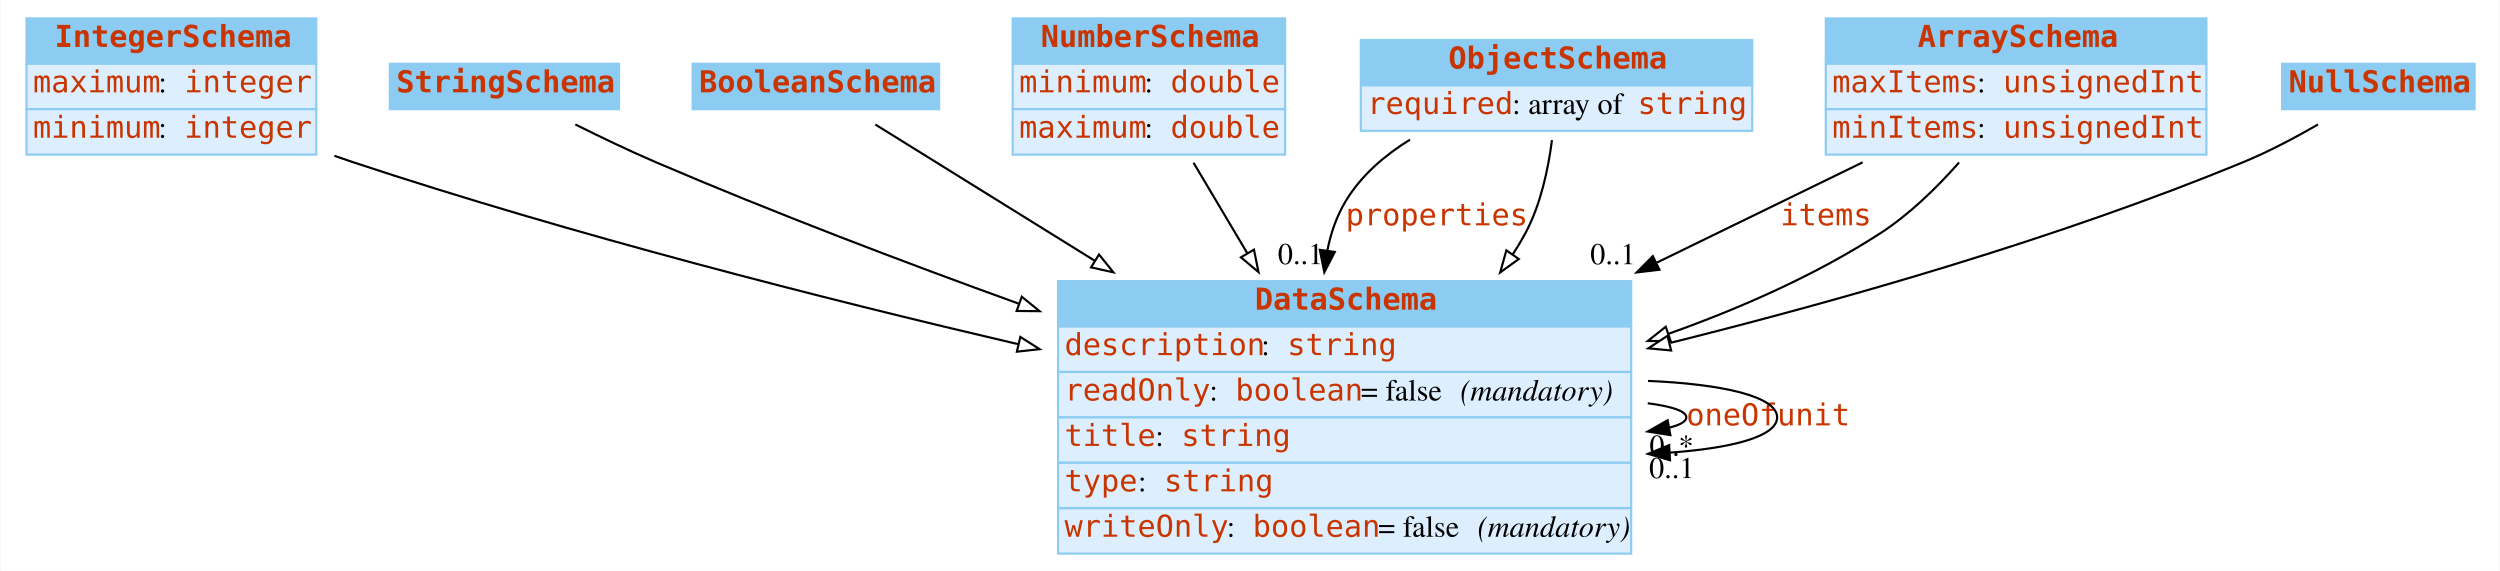
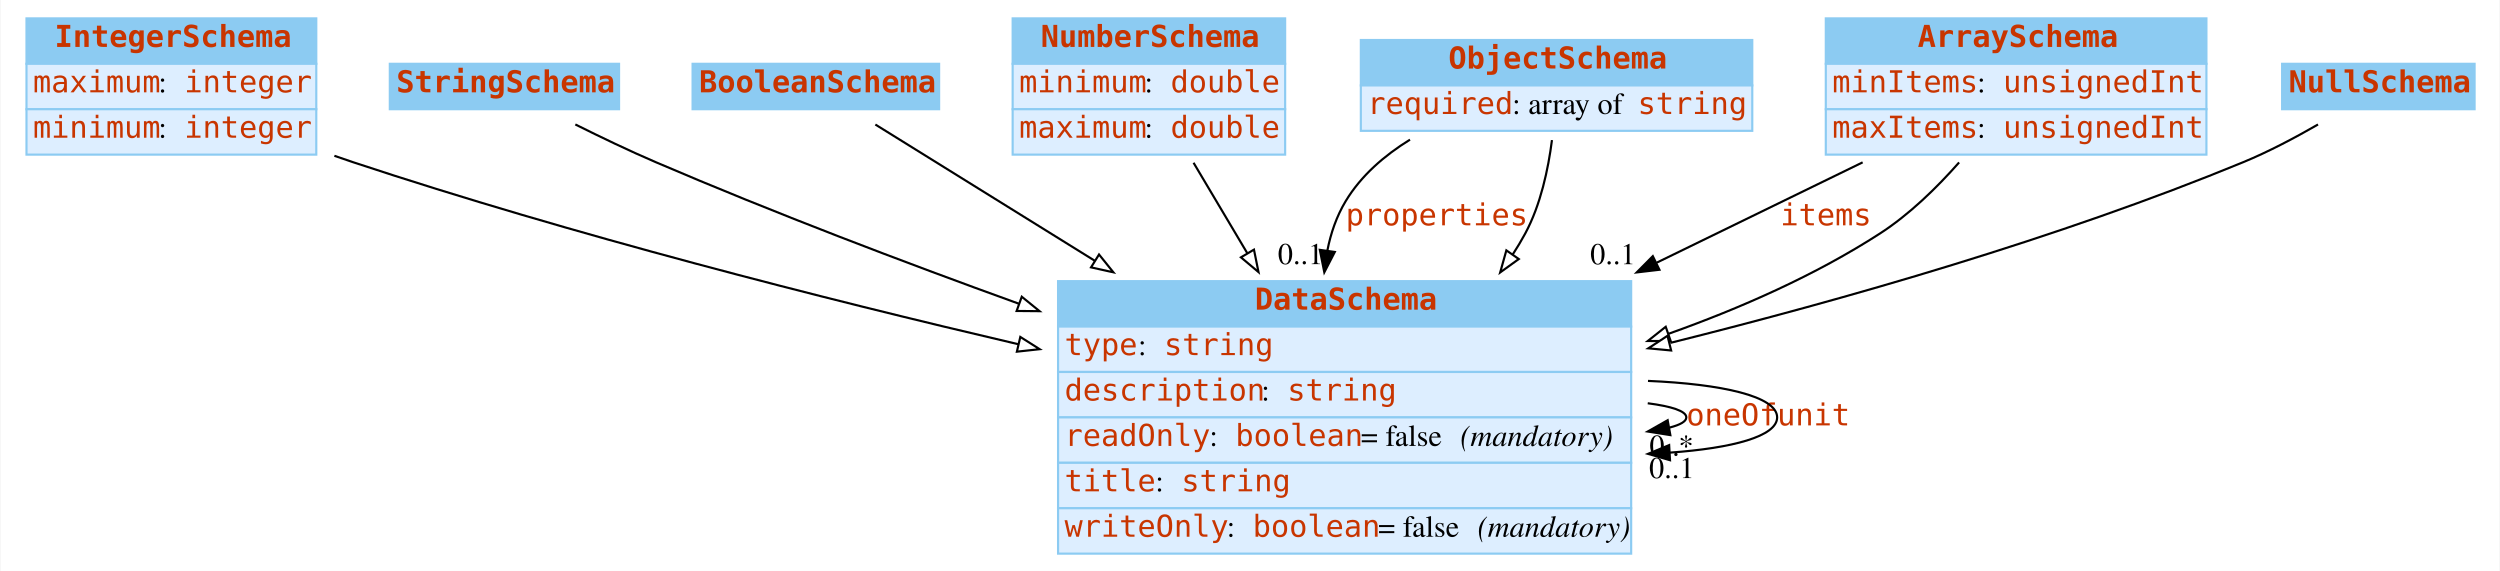
<svg xmlns="http://www.w3.org/2000/svg" width="1156pt" height="264pt" viewBox="0.00 0.00 1155.50 264.00">
  <g id="graph0" class="graph" transform="scale(1 1) rotate(0) translate(4 260)">
    <polygon fill="white" stroke="none" points="-4,4 -4,-260 1151.5,-260 1151.5,4 -4,4" />
    <g id="node1" class="node">
      <polygon fill="#8ccbf2" stroke="none" points="8,-230.5 8,-251.5 142,-251.5 142,-230.5 8,-230.5" />
      <polygon fill="none" stroke="#8ccbf2" points="8,-230.5 8,-251.5 142,-251.5 142,-230.5 8,-230.5" />
      <text text-anchor="start" x="21" y="-238.3" font-family="mono" font-weight="bold" font-size="14.00" fill="#c83500">IntegerSchema</text>
      <polygon fill="#ddeeff" stroke="none" points="8,-209.5 8,-230.5 142,-230.5 142,-209.5 8,-209.5" />
      <polygon fill="none" stroke="#8ccbf2" points="8,-209.5 8,-230.5 142,-230.5 142,-209.5 8,-209.5" />
      <text text-anchor="start" x="11" y="-217.3" font-family="mono" font-size="14.00" fill="#c83500">maximum</text>
      <text text-anchor="start" x="69" y="-217.3" font-family="Times,serif" font-size="14.00"> : </text>
      <text text-anchor="start" x="81" y="-217.3" font-family="mono" font-size="14.00" fill="#c83500">integer</text>
      <polygon fill="#ddeeff" stroke="none" points="8,-188.5 8,-209.5 142,-209.5 142,-188.5 8,-188.5" />
      <polygon fill="none" stroke="#8ccbf2" points="8,-188.5 8,-209.5 142,-209.5 142,-188.5 8,-188.5" />
      <text text-anchor="start" x="11" y="-196.3" font-family="mono" font-size="14.00" fill="#c83500">minimum</text>
      <text text-anchor="start" x="69" y="-196.3" font-family="Times,serif" font-size="14.00"> : </text>
      <text text-anchor="start" x="81" y="-196.3" font-family="mono" font-size="14.00" fill="#c83500">integer</text>
    </g>
    <g id="node8" class="node">
      <polygon fill="#8ccbf2" stroke="none" points="485,-109 485,-130 750,-130 750,-109 485,-109" />
      <polygon fill="none" stroke="#8ccbf2" points="485,-109 485,-130 750,-130 750,-109 485,-109" />
      <text text-anchor="start" x="576" y="-116.8" font-family="mono" font-weight="bold" font-size="14.00" fill="#c83500">DataSchema</text>
      <polygon fill="#ddeeff" stroke="none" points="485,-88 485,-109 750,-109 750,-88 485,-88" />
      <polygon fill="none" stroke="#8ccbf2" points="485,-88 485,-109 750,-109 750,-88 485,-88" />
-       <text text-anchor="start" x="488" y="-95.8" font-family="mono" font-size="14.00" fill="#c83500">description</text>
-       <text text-anchor="start" x="579" y="-95.8" font-family="Times,serif" font-size="14.00"> : </text>
-       <text text-anchor="start" x="591" y="-95.8" font-family="mono" font-size="14.00" fill="#c83500">string</text>
+       <text text-anchor="start" x="488" y="-95.8" font-family="mono" font-size="14.00" fill="#c83500">type</text>
+       <text text-anchor="start" x="522" y="-95.8" font-family="Times,serif" font-size="14.00"> : </text>
+       <text text-anchor="start" x="534" y="-95.8" font-family="mono" font-size="14.00" fill="#c83500">string</text>
      <polygon fill="#ddeeff" stroke="none" points="485,-67 485,-88 750,-88 750,-67 485,-67" />
      <polygon fill="none" stroke="#8ccbf2" points="485,-67 485,-88 750,-88 750,-67 485,-67" />
-       <text text-anchor="start" x="488" y="-74.8" font-family="mono" font-size="14.00" fill="#c83500">readOnly</text>
-       <text text-anchor="start" x="555" y="-74.8" font-family="Times,serif" font-size="14.00"> : </text>
-       <text text-anchor="start" x="567" y="-74.8" font-family="mono" font-size="14.00" fill="#c83500">boolean</text>
-       <text text-anchor="start" x="625" y="-74.8" font-family="Times,serif" font-size="14.00"> = false </text>
-       <text text-anchor="start" x="671" y="-74.8" font-family="Times,serif" font-style="italic" font-size="14.00">(mandatory)</text>
+       <text text-anchor="start" x="488" y="-74.8" font-family="mono" font-size="14.00" fill="#c83500">description</text>
+       <text text-anchor="start" x="579" y="-74.8" font-family="Times,serif" font-size="14.00"> : </text>
+       <text text-anchor="start" x="591" y="-74.8" font-family="mono" font-size="14.00" fill="#c83500">string</text>
      <polygon fill="#ddeeff" stroke="none" points="485,-46 485,-67 750,-67 750,-46 485,-46" />
      <polygon fill="none" stroke="#8ccbf2" points="485,-46 485,-67 750,-67 750,-46 485,-46" />
-       <text text-anchor="start" x="488" y="-53.8" font-family="mono" font-size="14.00" fill="#c83500">title</text>
-       <text text-anchor="start" x="530" y="-53.8" font-family="Times,serif" font-size="14.00"> : </text>
-       <text text-anchor="start" x="542" y="-53.8" font-family="mono" font-size="14.00" fill="#c83500">string</text>
+       <text text-anchor="start" x="488" y="-53.8" font-family="mono" font-size="14.00" fill="#c83500">readOnly</text>
+       <text text-anchor="start" x="555" y="-53.8" font-family="Times,serif" font-size="14.00"> : </text>
+       <text text-anchor="start" x="567" y="-53.8" font-family="mono" font-size="14.00" fill="#c83500">boolean</text>
+       <text text-anchor="start" x="625" y="-53.8" font-family="Times,serif" font-size="14.00"> = false </text>
+       <text text-anchor="start" x="671" y="-53.8" font-family="Times,serif" font-style="italic" font-size="14.00">(mandatory)</text>
      <polygon fill="#ddeeff" stroke="none" points="485,-25 485,-46 750,-46 750,-25 485,-25" />
      <polygon fill="none" stroke="#8ccbf2" points="485,-25 485,-46 750,-46 750,-25 485,-25" />
-       <text text-anchor="start" x="488" y="-32.8" font-family="mono" font-size="14.00" fill="#c83500">type</text>
-       <text text-anchor="start" x="522" y="-32.8" font-family="Times,serif" font-size="14.00"> : </text>
-       <text text-anchor="start" x="534" y="-32.8" font-family="mono" font-size="14.00" fill="#c83500">string</text>
+       <text text-anchor="start" x="488" y="-32.8" font-family="mono" font-size="14.00" fill="#c83500">title</text>
+       <text text-anchor="start" x="530" y="-32.8" font-family="Times,serif" font-size="14.00"> : </text>
+       <text text-anchor="start" x="542" y="-32.8" font-family="mono" font-size="14.00" fill="#c83500">string</text>
      <polygon fill="#ddeeff" stroke="none" points="485,-4 485,-25 750,-25 750,-4 485,-4" />
      <polygon fill="none" stroke="#8ccbf2" points="485,-4 485,-25 750,-25 750,-4 485,-4" />
      <text text-anchor="start" x="488" y="-11.8" font-family="mono" font-size="14.00" fill="#c83500">writeOnly</text>
      <text text-anchor="start" x="563" y="-11.8" font-family="Times,serif" font-size="14.00"> : </text>
      <text text-anchor="start" x="575" y="-11.8" font-family="mono" font-size="14.00" fill="#c83500">boolean</text>
      <text text-anchor="start" x="633" y="-11.8" font-family="Times,serif" font-size="14.00"> = false </text>
      <text text-anchor="start" x="679" y="-11.8" font-family="Times,serif" font-style="italic" font-size="14.00">(mandatory)</text>
    </g>
-     <g id="edge7" class="edge">
+     <g id="edge6" class="edge">
      <path fill="none" stroke="black" d="M150.369,-187.964C153.272,-186.934 156.157,-185.942 159,-185 260.191,-151.477 376.605,-121.851 466.743,-100.798" />
      <polygon fill="white" stroke="black" points="467.543,-104.206 476.49,-98.531 465.957,-97.388 467.543,-104.206" />
    </g>
    <g id="node2" class="node">
      <polygon fill="#8ccbf2" stroke="none" points="176,-209.5 176,-230.5 282,-230.5 282,-209.5 176,-209.5" />
      <polygon fill="none" stroke="#8ccbf2" points="176,-209.5 176,-230.5 282,-230.5 282,-209.5 176,-209.5" />
      <text text-anchor="start" x="179" y="-217.3" font-family="mono" font-weight="bold" font-size="14.00" fill="#c83500">StringSchema</text>
    </g>
    <g id="edge11" class="edge">
      <path fill="none" stroke="black" d="M261.782,-202.455C273.412,-196.645 286.673,-190.288 299,-185 353.06,-161.809 413.406,-138.884 466.88,-119.556" />
      <polygon fill="white" stroke="black" points="468.213,-122.796 476.435,-116.114 465.84,-116.21 468.213,-122.796" />
    </g>
    <g id="node3" class="node">
      <polygon fill="#8ccbf2" stroke="none" points="316,-209.5 316,-230.5 430,-230.5 430,-209.5 316,-209.5" />
      <polygon fill="none" stroke="#8ccbf2" points="316,-209.5 316,-230.5 430,-230.5 430,-209.5 316,-209.5" />
      <text text-anchor="start" x="319" y="-217.3" font-family="mono" font-weight="bold" font-size="14.00" fill="#c83500">BooleanSchema</text>
    </g>
-     <g id="edge9" class="edge">
+     <g id="edge8" class="edge">
      <path fill="none" stroke="black" d="M400.516,-202.416C425.544,-186.876 464.241,-162.848 502.035,-139.382" />
      <polygon fill="white" stroke="black" points="503.939,-142.32 510.588,-134.071 500.246,-136.373 503.939,-142.32" />
    </g>
    <g id="node4" class="node">
      <polygon fill="#8ccbf2" stroke="none" points="464,-230.5 464,-251.5 590,-251.5 590,-230.5 464,-230.5" />
      <polygon fill="none" stroke="#8ccbf2" points="464,-230.5 464,-251.5 590,-251.5 590,-230.5 464,-230.5" />
      <text text-anchor="start" x="477" y="-238.3" font-family="mono" font-weight="bold" font-size="14.00" fill="#c83500">NumberSchema</text>
      <polygon fill="#ddeeff" stroke="none" points="464,-209.5 464,-230.5 590,-230.5 590,-209.5 464,-209.5" />
      <polygon fill="none" stroke="#8ccbf2" points="464,-209.5 464,-230.5 590,-230.5 590,-209.5 464,-209.5" />
      <text text-anchor="start" x="467" y="-217.3" font-family="mono" font-size="14.00" fill="#c83500">minimum</text>
      <text text-anchor="start" x="525" y="-217.3" font-family="Times,serif" font-size="14.00"> : </text>
      <text text-anchor="start" x="537" y="-217.3" font-family="mono" font-size="14.00" fill="#c83500">double</text>
      <polygon fill="#ddeeff" stroke="none" points="464,-188.5 464,-209.5 590,-209.5 590,-188.5 464,-188.5" />
      <polygon fill="none" stroke="#8ccbf2" points="464,-188.5 464,-209.5 590,-209.5 590,-188.5 464,-188.5" />
      <text text-anchor="start" x="467" y="-196.3" font-family="mono" font-size="14.00" fill="#c83500">maximum</text>
      <text text-anchor="start" x="525" y="-196.3" font-family="Times,serif" font-size="14.00"> : </text>
      <text text-anchor="start" x="537" y="-196.3" font-family="mono" font-size="14.00" fill="#c83500">double</text>
    </g>
-     <g id="edge6" class="edge">
+     <g id="edge10" class="edge">
      <path fill="none" stroke="black" d="M547.648,-184.743C555.11,-172.182 563.85,-157.47 572.562,-142.804" />
      <polygon fill="white" stroke="black" points="575.58,-144.577 577.678,-134.192 569.562,-141.002 575.58,-144.577" />
    </g>
    <g id="node5" class="node">
      <polygon fill="#8ccbf2" stroke="none" points="625,-220.5 625,-241.5 806,-241.5 806,-220.5 625,-220.5" />
      <polygon fill="none" stroke="#8ccbf2" points="625,-220.5 625,-241.5 806,-241.5 806,-220.5 625,-220.5" />
      <text text-anchor="start" x="665.5" y="-228.3" font-family="mono" font-weight="bold" font-size="14.00" fill="#c83500">ObjectSchema</text>
      <polygon fill="#ddeeff" stroke="none" points="625,-199.5 625,-220.5 806,-220.5 806,-199.5 625,-199.5" />
      <polygon fill="none" stroke="#8ccbf2" points="625,-199.5 625,-220.5 806,-220.5 806,-199.5 625,-199.5" />
      <text text-anchor="start" x="628" y="-207.3" font-family="mono" font-size="14.00" fill="#c83500">required</text>
      <text text-anchor="start" x="695" y="-207.3" font-family="Times,serif" font-size="14.00"> : array of </text>
      <text text-anchor="start" x="753" y="-207.3" font-family="mono" font-size="14.00" fill="#c83500">string</text>
    </g>
    <g id="edge1" class="edge">
      <path fill="none" stroke="black" d="M647.732,-195.423C635.903,-188.127 625.117,-178.808 618,-167 613.774,-159.988 611.086,-152.158 609.509,-144.057" />
      <polygon fill="black" stroke="black" points="612.965,-143.495 608.11,-134.078 606.033,-144.467 612.965,-143.495" />
      <text text-anchor="start" x="618" y="-155.8" font-family="mono" font-size="14.00" fill="#c83500">properties</text>
      <text text-anchor="middle" x="597.11" y="-137.878" font-family="Times,serif" font-size="14.00">0..1</text>
    </g>
-     <g id="edge8" class="edge">
+     <g id="edge5" class="edge">
      <path fill="none" stroke="black" d="M713.377,-195.225C711.666,-181.829 708.163,-165.27 701,-152 699.231,-148.722 697.293,-145.488 695.219,-142.309" />
      <polygon fill="white" stroke="black" points="698.03,-140.221 689.434,-134.027 692.291,-144.23 698.03,-140.221" />
    </g>
    <g id="node6" class="node">
      <polygon fill="#8ccbf2" stroke="none" points="840,-230.5 840,-251.5 1016,-251.5 1016,-230.5 840,-230.5" />
      <polygon fill="none" stroke="#8ccbf2" points="840,-230.5 840,-251.5 1016,-251.5 1016,-230.5 840,-230.5" />
      <text text-anchor="start" x="882.5" y="-238.3" font-family="mono" font-weight="bold" font-size="14.00" fill="#c83500">ArraySchema</text>
      <polygon fill="#ddeeff" stroke="none" points="840,-209.5 840,-230.5 1016,-230.5 1016,-209.5 840,-209.5" />
      <polygon fill="none" stroke="#8ccbf2" points="840,-209.5 840,-230.5 1016,-230.5 1016,-209.5 840,-209.5" />
-       <text text-anchor="start" x="843" y="-217.3" font-family="mono" font-size="14.00" fill="#c83500">maxItems</text>
+       <text text-anchor="start" x="843" y="-217.3" font-family="mono" font-size="14.00" fill="#c83500">minItems</text>
      <text text-anchor="start" x="910" y="-217.3" font-family="Times,serif" font-size="14.00"> : </text>
      <text text-anchor="start" x="922" y="-217.3" font-family="mono" font-size="14.00" fill="#c83500">unsignedInt</text>
      <polygon fill="#ddeeff" stroke="none" points="840,-188.5 840,-209.5 1016,-209.5 1016,-188.5 840,-188.5" />
      <polygon fill="none" stroke="#8ccbf2" points="840,-188.5 840,-209.5 1016,-209.5 1016,-188.5 840,-188.5" />
-       <text text-anchor="start" x="843" y="-196.3" font-family="mono" font-size="14.00" fill="#c83500">minItems</text>
+       <text text-anchor="start" x="843" y="-196.3" font-family="mono" font-size="14.00" fill="#c83500">maxItems</text>
      <text text-anchor="start" x="910" y="-196.3" font-family="Times,serif" font-size="14.00"> : </text>
      <text text-anchor="start" x="922" y="-196.3" font-family="mono" font-size="14.00" fill="#c83500">unsignedInt</text>
    </g>
    <g id="edge2" class="edge">
      <path fill="none" stroke="black" d="M857.04,-184.933C828.691,-171.123 794.956,-154.689 761.866,-138.57" />
      <polygon fill="black" stroke="black" points="763.078,-135.267 752.555,-134.034 760.012,-141.56 763.078,-135.267" />
      <text text-anchor="start" x="819" y="-155.8" font-family="mono" font-size="14.00" fill="#c83500">items</text>
      <text text-anchor="middle" x="741.555" y="-137.834" font-family="Times,serif" font-size="14.00">0..1</text>
    </g>
-     <g id="edge5" class="edge">
+     <g id="edge7" class="edge">
      <path fill="none" stroke="black" d="M901.641,-184.886C891.278,-173.14 878.602,-160.781 865,-152 835.327,-132.845 800.821,-117.58 767.15,-105.607" />
      <polygon fill="white" stroke="black" points="768.275,-102.293 757.68,-102.317 765.978,-108.905 768.275,-102.293" />
    </g>
    <g id="node7" class="node">
      <polygon fill="#8ccbf2" stroke="none" points="1051,-209.5 1051,-230.5 1140,-230.5 1140,-209.5 1051,-209.5" />
      <polygon fill="none" stroke="#8ccbf2" points="1051,-209.5 1051,-230.5 1140,-230.5 1140,-209.5 1051,-209.5" />
      <text text-anchor="start" x="1054" y="-217.3" font-family="mono" font-weight="bold" font-size="14.00" fill="#c83500">NullSchema</text>
    </g>
-     <g id="edge10" class="edge">
+     <g id="edge9" class="edge">
      <path fill="none" stroke="black" d="M1067.6,-202.442C1057.06,-196.364 1044.73,-189.835 1033,-185 947.691,-149.836 848.334,-121.455 768.118,-101.455" />
      <polygon fill="white" stroke="black" points="768.481,-97.939 757.933,-98.935 766.799,-104.734 768.481,-97.939" />
    </g>
    <g id="edge3" class="edge">
      <path fill="none" stroke="black" d="M757.658,-73.536C768.688,-72.099 775.5,-69.92 775.5,-67 775.5,-65.129 772.704,-63.563 767.795,-62.301" />
      <polygon fill="black" stroke="black" points="768.122,-58.803 757.658,-60.464 766.874,-65.691 768.122,-58.803" />
      <text text-anchor="start" x="775.5" y="-63.3" font-family="mono" font-size="14.00" fill="#c83500">oneOf</text>
      <text text-anchor="middle" x="768.658" y="-49.264" font-family="Times,serif" font-size="14.00">0..*</text>
    </g>
    <g id="edge4" class="edge">
      <path fill="none" stroke="black" d="M757.781,-83.87C791.817,-82.416 817.5,-76.793 817.5,-67 817.5,-58.202 796.769,-52.769 767.875,-50.702" />
      <polygon fill="black" stroke="black" points="767.963,-47.202 757.781,-50.13 767.567,-54.19 767.963,-47.202" />
      <text text-anchor="start" x="817.5" y="-63.3" font-family="mono" font-size="14.00" fill="#c83500">unit</text>
      <text text-anchor="middle" x="768.781" y="-38.93" font-family="Times,serif" font-size="14.00">0..1</text>
    </g>
  </g>
</svg>
